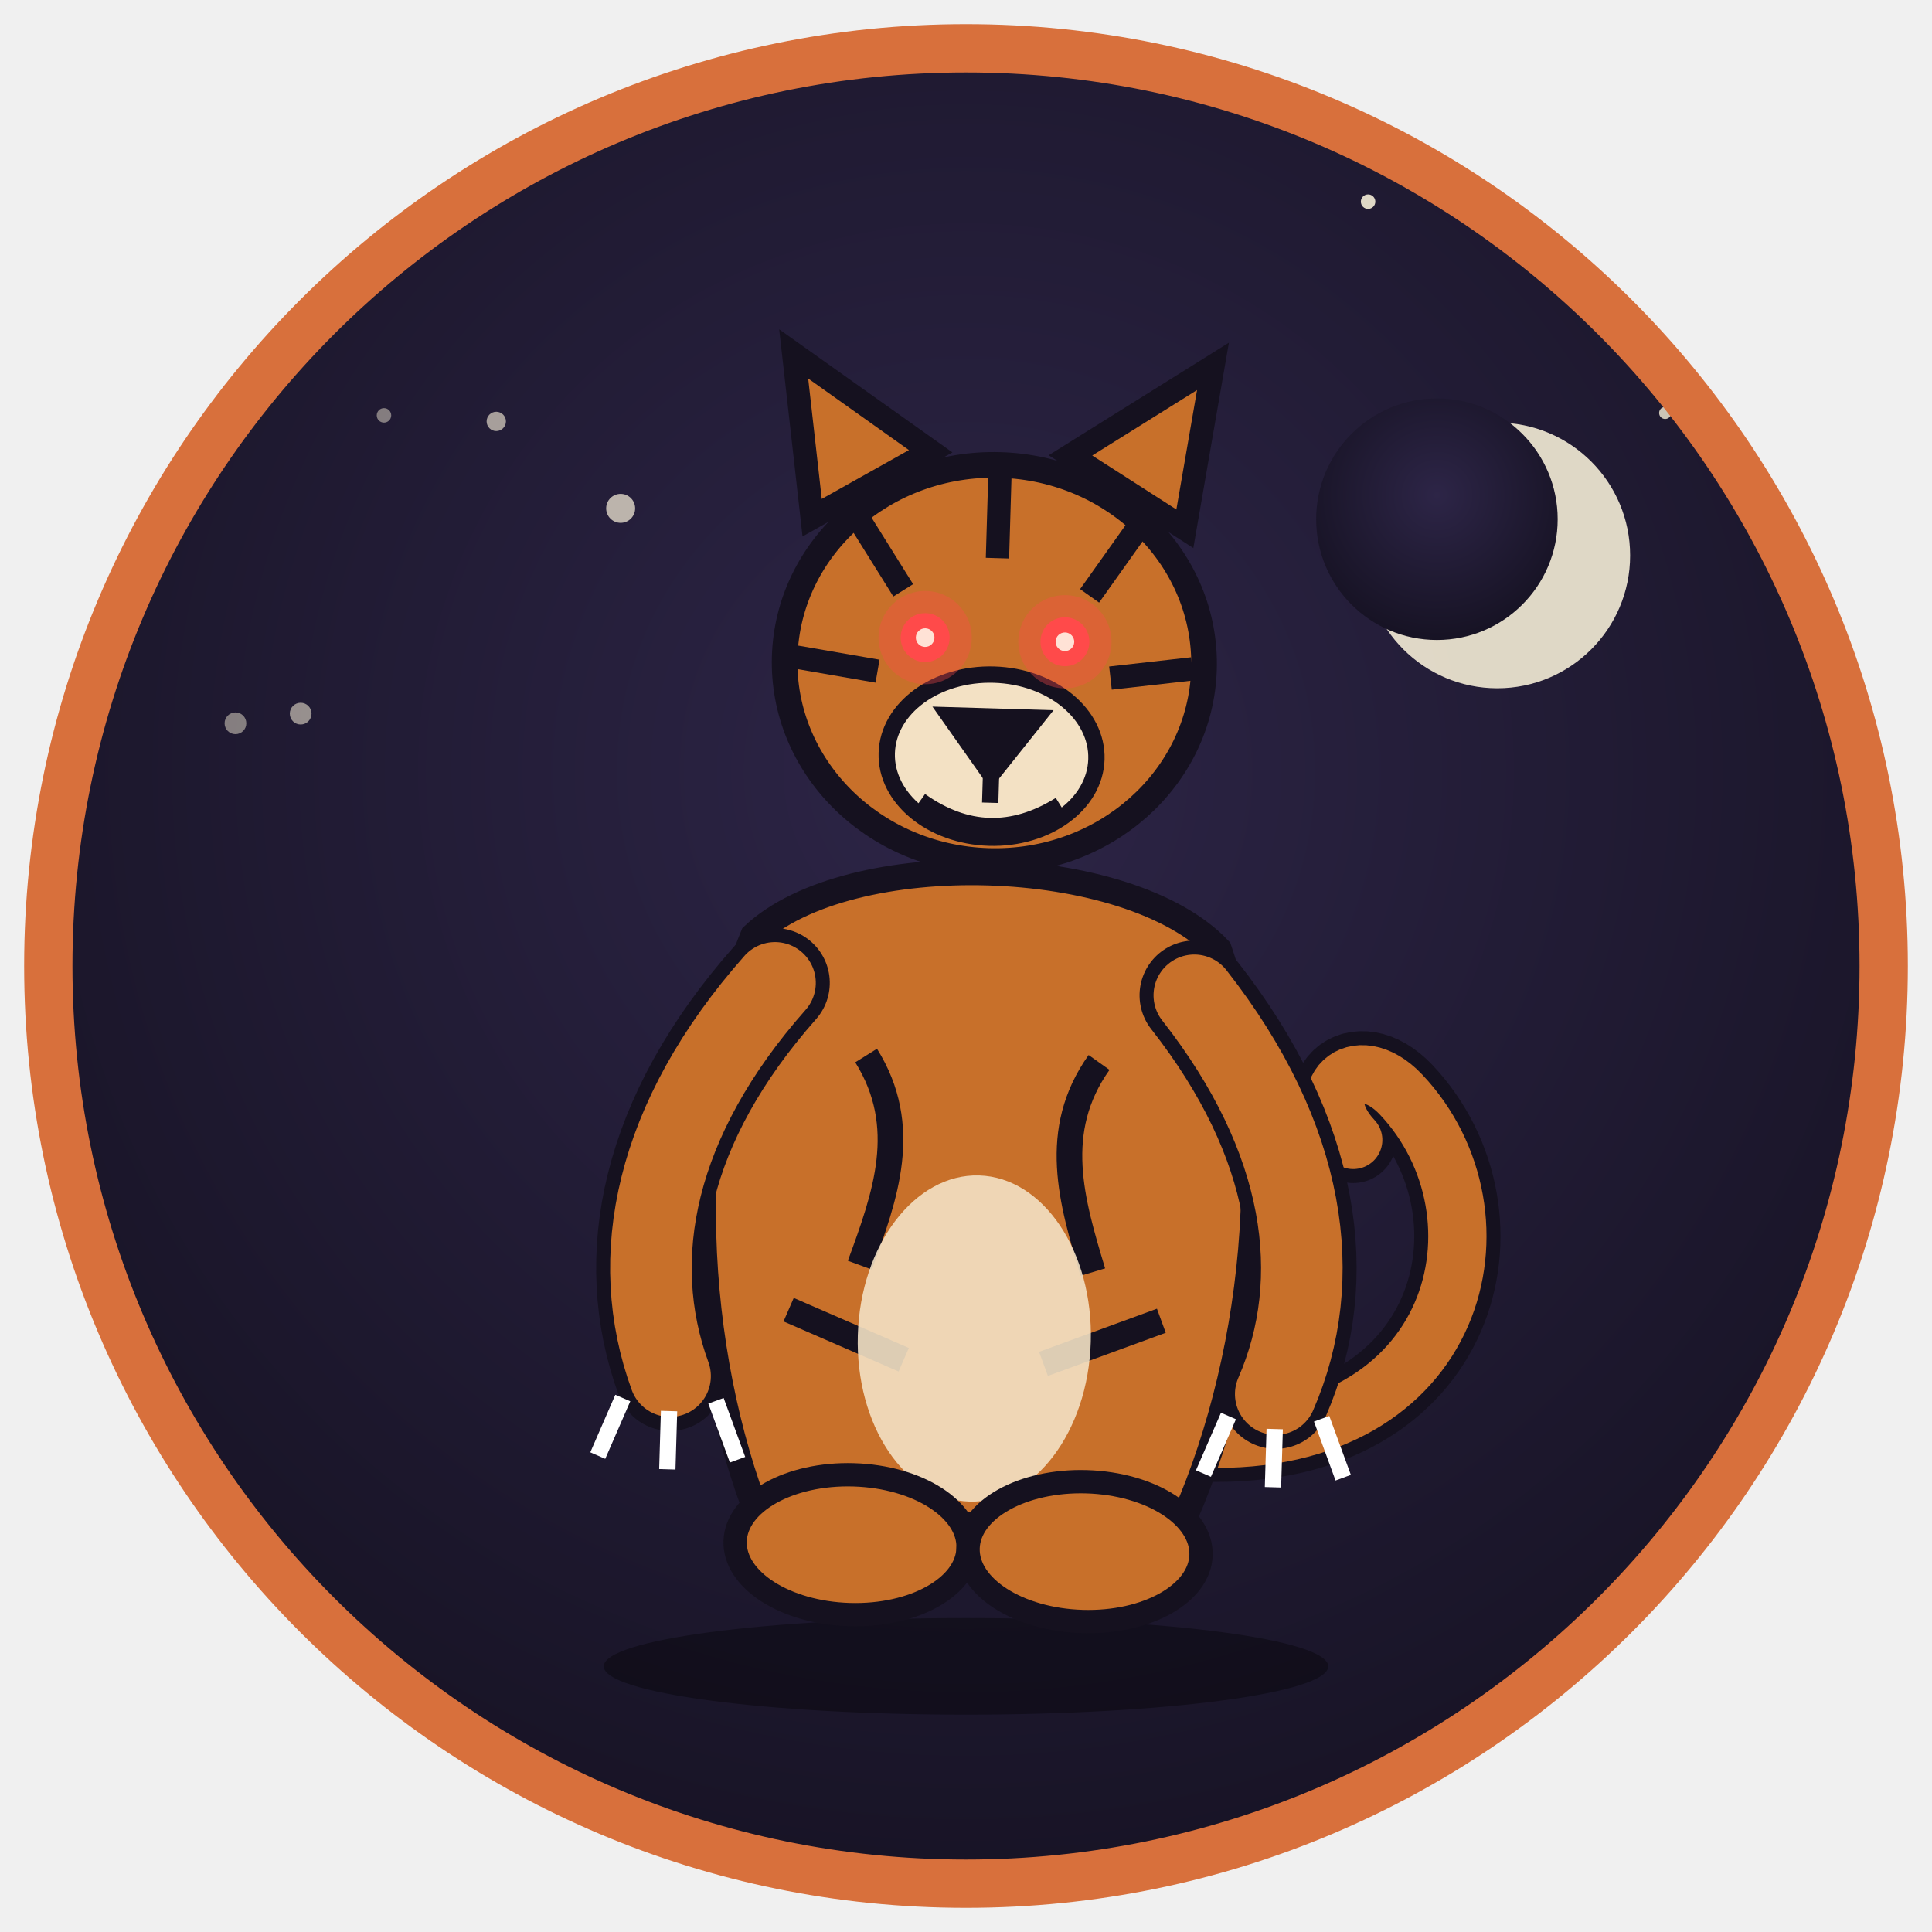
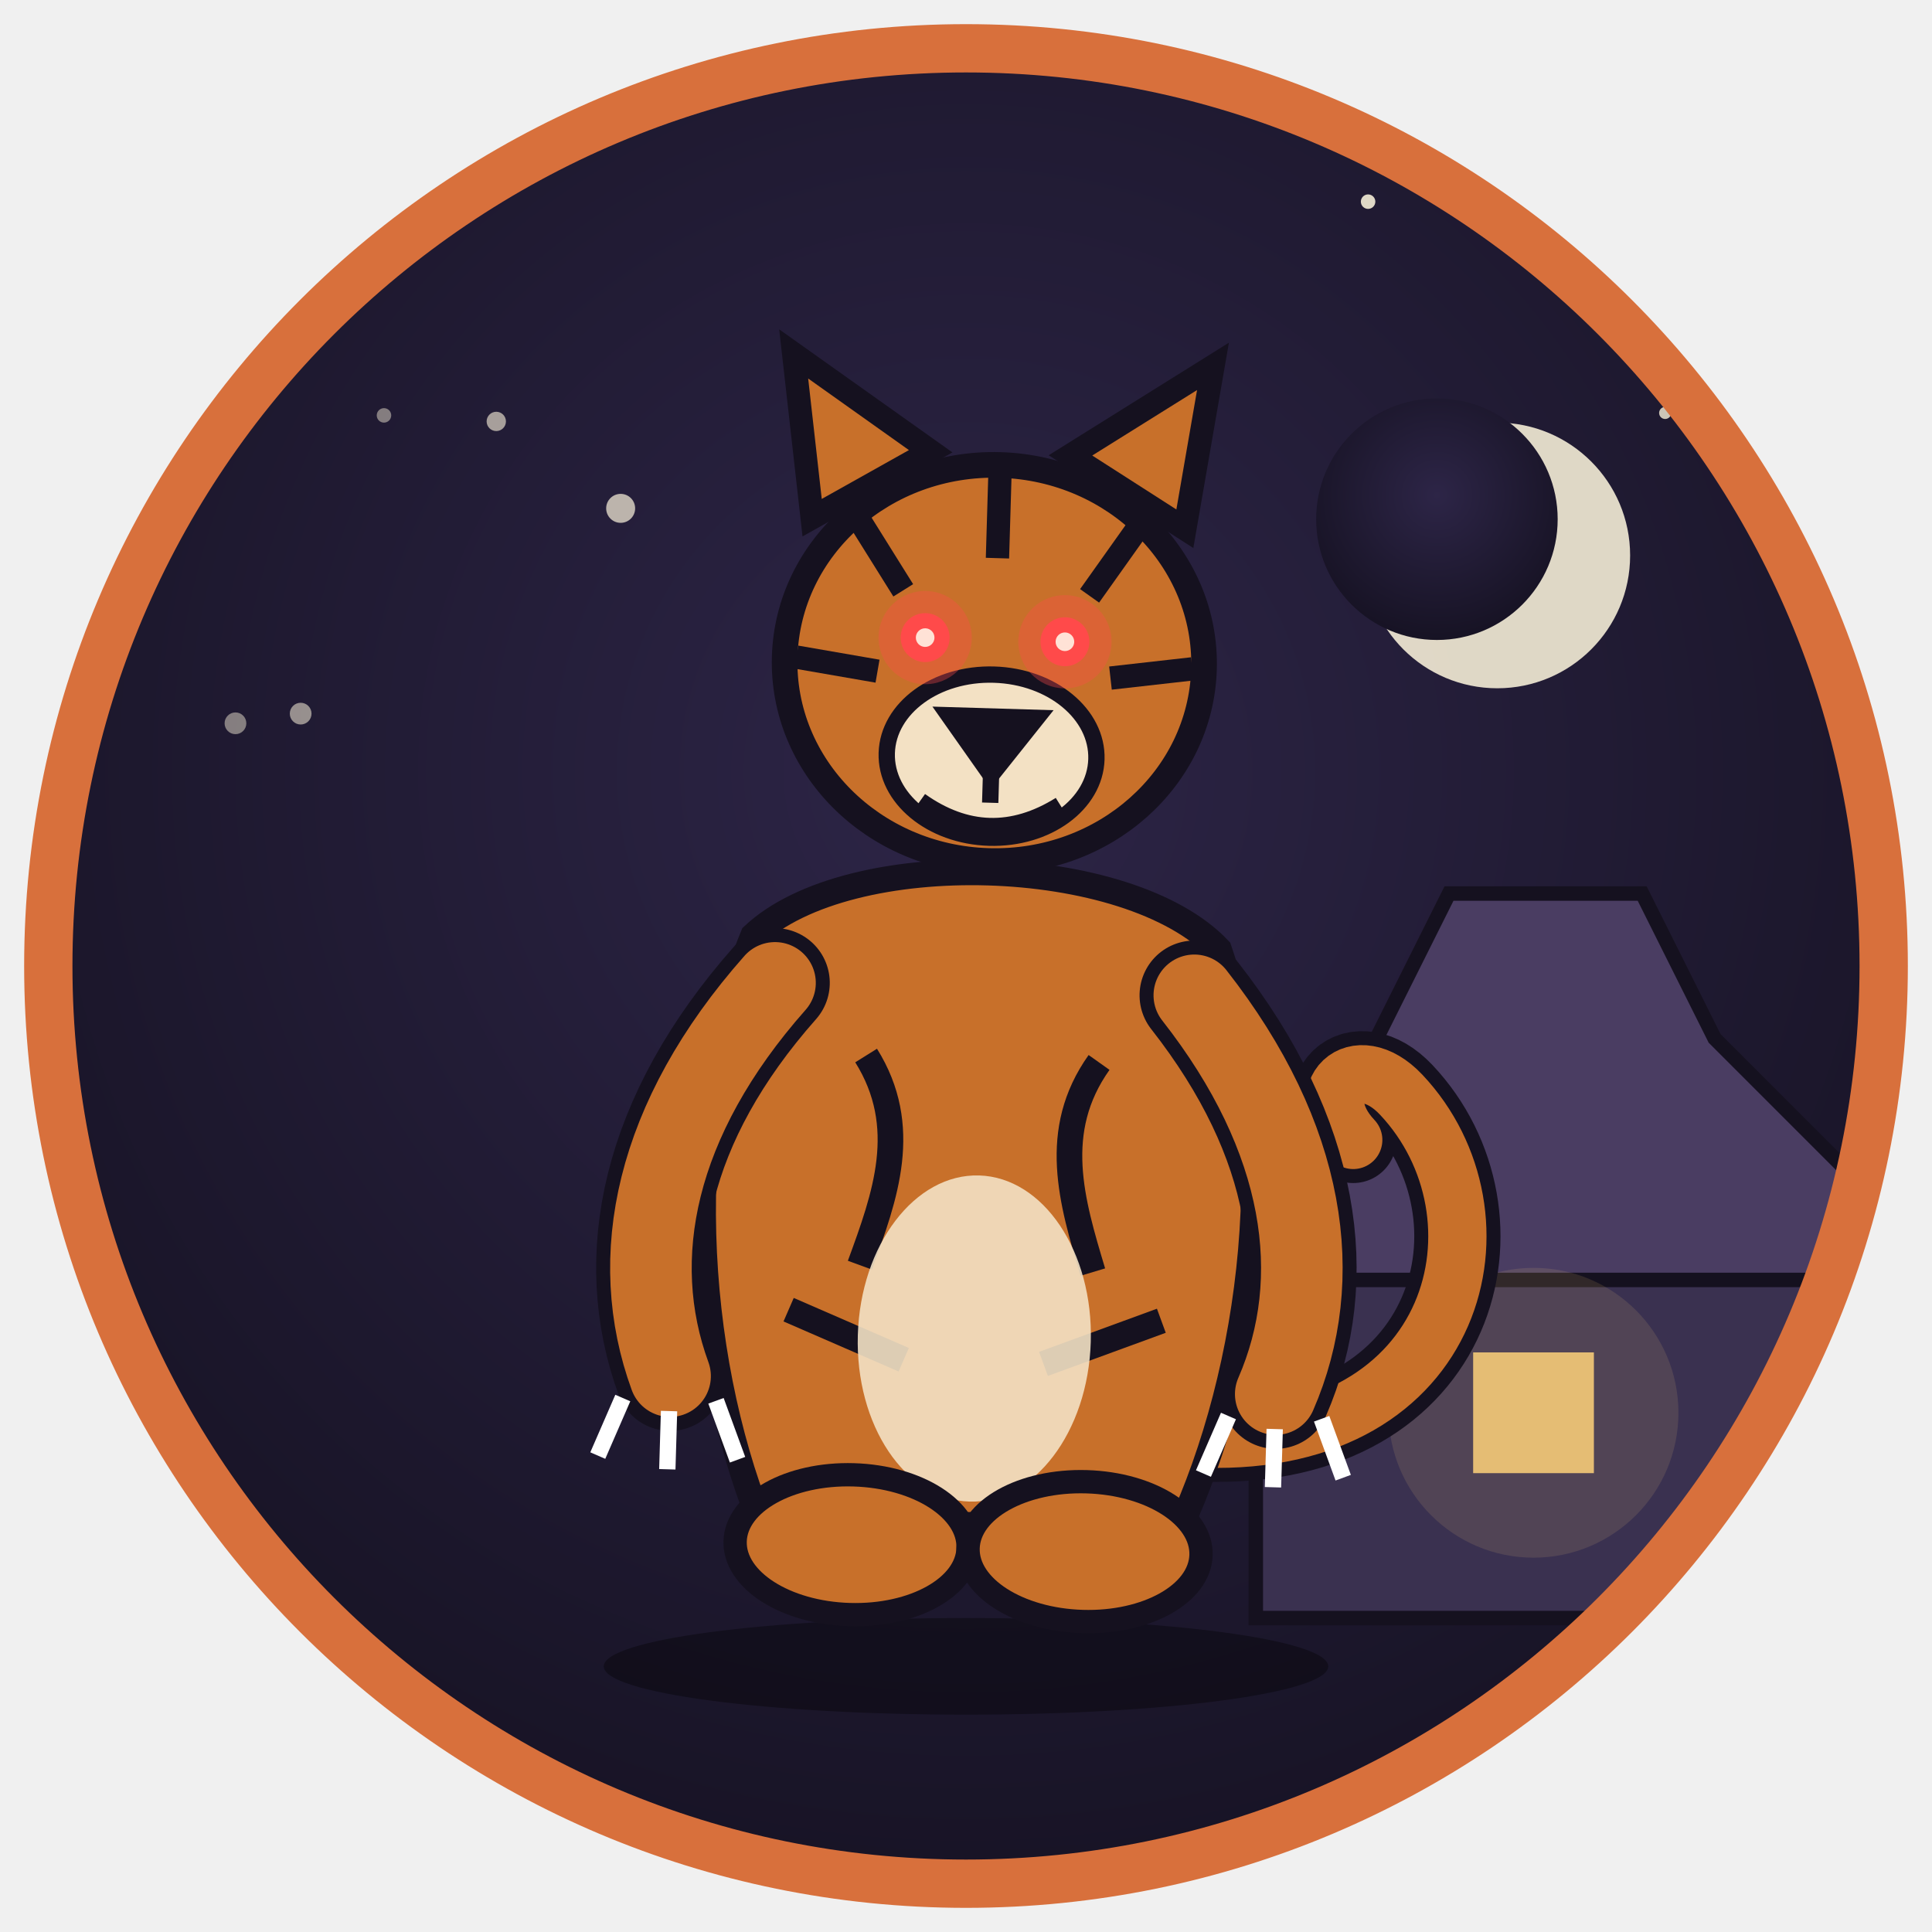
<svg xmlns="http://www.w3.org/2000/svg" viewBox="0 0 160 160" role="img" aria-labelledby="gea9b85-t">
  <defs>
    <radialGradient id="gea9b85-sky" cx="50%" cy="40%" r="75%">
      <stop offset="0" stop-color="#2d2547" />
      <stop offset="1" stop-color="#110e1b" />
    </radialGradient>
    <radialGradient id="gea9b85-glow">
      <stop offset="0" stop-color="#ffb347" stop-opacity="0.75" />
      <stop offset="1" stop-color="#ff6a2a" stop-opacity="0" />
    </radialGradient>
    <radialGradient id="gea9b85-dread">
      <stop offset="0" stop-color="#a3172d" stop-opacity="0.55" />
      <stop offset="1" stop-color="#a3172d" stop-opacity="0" />
    </radialGradient>
    <linearGradient id="gea9b85-fire" x1="0" y1="1" x2="0" y2="0">
      <stop offset="0" stop-color="#ffcf5a" />
      <stop offset="0.6" stop-color="#ff7a2a" />
      <stop offset="1" stop-color="#c8202a" />
    </linearGradient>
    <pattern id="poleng" width="8" height="8" patternUnits="userSpaceOnUse">
      <rect width="8" height="8" fill="#f2ead8" />
      <rect width="4" height="4" fill="#15111f" />
      <rect x="4" y="4" width="4" height="4" fill="#15111f" />
    </pattern>
    <clipPath id="gea9b85-disc">
      <circle cx="80" cy="80" r="76" />
    </clipPath>
  </defs>
  <g clip-path="url(#gea9b85-disc)">
    <rect width="160" height="160" fill="url(#gea9b85-sky)" />
    <circle cx="24.9" cy="59.1" r="0.9" fill="#f4ecd6" opacity="0.56" />
    <circle cx="31.8" cy="34.4" r="0.6" fill="#f4ecd6" opacity="0.47" />
    <circle cx="19.5" cy="59.9" r="0.9" fill="#f4ecd6" opacity="0.48" />
    <circle cx="90.1" cy="51.2" r="1.3" fill="#f4ecd6" opacity="0.40" />
    <circle cx="137.9" cy="34.2" r="0.5" fill="#f4ecd6" opacity="0.81" />
    <circle cx="41.1" cy="34.9" r="0.8" fill="#f4ecd6" opacity="0.63" />
    <circle cx="113.3" cy="16.7" r="0.6" fill="#f4ecd6" opacity="0.90" />
    <circle cx="51.4" cy="42.1" r="1.2" fill="#f4ecd6" opacity="0.73" />
    <circle cx="124.0" cy="46.0" r="11.0" fill="#f4ecd6" opacity="0.9" />
    <circle cx="119.0" cy="43.0" r="10.0" fill="url(#gea9b85-sky)" />
+     <path d="M104 134 L104 104 L152 104 L152 134 Z" fill="#3a3150" stroke="#15111f" stroke-width="1.2" />
+     <path d="M94 106 L114 86 L120 74 L136 74 L142 86 L162 106 Z" fill="#4a3d62" stroke="#15111f" stroke-width="1.2" />
+     <rect x="122" y="112" width="10" height="10" fill="#ffd27a" opacity="0.85" />
+     <circle cx="127.0" cy="117.0" r="12.0" fill="#ffd27a" opacity="0.12" />
    <ellipse cx="80.0" cy="138.0" rx="30.0" ry="4.0" fill="#000000" opacity="0.35" />
    <g transform="translate(80 134) rotate(1.7) scale(0.965) translate(-80 -134)">
      <path d="M100 118 C122 118 126 98 116 88 C112 84 108 88 112 92" fill="none" stroke="#15111f" stroke-width="7.4" stroke-linecap="round" />
      <path d="M100 118 C122 118 126 98 116 88 C112 84 108 88 112 92" fill="none" stroke="#c8702a" stroke-width="5" stroke-linecap="round" />
      <path d="M60 76 C54 92 56 112 62 126 L98 126 C104 112 106 92 100 76 C92 68 68 68 60 76 Z" fill="#c8702a" stroke="#15111f" stroke-width="2.2" />
      <path d="M70 86 C74 92 72 98 70 104 M90 86 C86 92 88 98 90 104 M64 108 l10 4 M96 108 l-10 4" fill="none" stroke="#15111f" stroke-width="2.2" />
      <ellipse cx="80.0" cy="110.0" rx="10.0" ry="14.0" fill="#f3e1c4" opacity="0.9" />
      <path d="M62 80 C52 92 50 104 54 114" fill="none" stroke="#15111f" stroke-width="9.4" stroke-linecap="round" />
      <path d="M62 80 C52 92 50 104 54 114" fill="none" stroke="#c8702a" stroke-width="7" stroke-linecap="round" />
      <path d="M98 80 C108 92 110 104 106 114" fill="none" stroke="#15111f" stroke-width="9.4" stroke-linecap="round" />
      <path d="M98 80 C108 92 110 104 106 114" fill="none" stroke="#c8702a" stroke-width="7" stroke-linecap="round" />
      <path d="M50 116 l-2 5 M54 117 l0 5 M58 116 l2 5 M102 116 l-2 5 M106 117 l0 5 M110 116 l2 5" fill="none" stroke="#ffffff" stroke-width="1.4" />
      <ellipse cx="70.0" cy="128.0" rx="10.0" ry="6.0" fill="#c8702a" stroke="#15111f" stroke-width="2" />
      <ellipse cx="90.0" cy="128.0" rx="10.0" ry="6.0" fill="#c8702a" stroke="#15111f" stroke-width="2" />
      <path d="M64 40 L62 26 L74 34 Z M96 40 L98 26 L86 34 Z" fill="#c8702a" stroke="#15111f" stroke-width="2" />
      <ellipse cx="80.0" cy="52.0" rx="18.0" ry="17.0" fill="#c8702a" stroke="#15111f" stroke-width="2.2" />
      <path d="M68 40 l4 6 M80 36 l0 7 M92 40 l-4 6 M63 52 l7 1 M97 52 l-7 1" fill="none" stroke="#15111f" stroke-width="2" />
      <ellipse cx="80.0" cy="60.0" rx="9.0" ry="7.0" fill="#f3e1c4" stroke="#15111f" stroke-width="1.4" />
      <circle cx="74.0" cy="50.0" r="4.0" fill="#ff4a4a" opacity="0.35" />
      <circle cx="74.0" cy="50.0" r="2.1" fill="#ff4a4a" />
      <circle cx="74.0" cy="50.0" r="0.8" fill="#ffe2d6" />
      <circle cx="86.0" cy="50.0" r="4.0" fill="#ff4a4a" opacity="0.35" />
      <circle cx="86.0" cy="50.0" r="2.1" fill="#ff4a4a" />
      <circle cx="86.0" cy="50.0" r="0.8" fill="#ffe2d6" />
      <path d="M77 57 L83 57 L80 61 Z" fill="#15111f" stroke="#15111f" stroke-width="2.2" />
      <path d="M80 61 L80 64 M74 64 Q80 68 86 64" fill="none" stroke="#15111f" stroke-width="1.4" />
    </g>
  </g>
  <circle cx="80" cy="80" r="76" fill="none" stroke="#d8703c" stroke-width="4" />
</svg>
